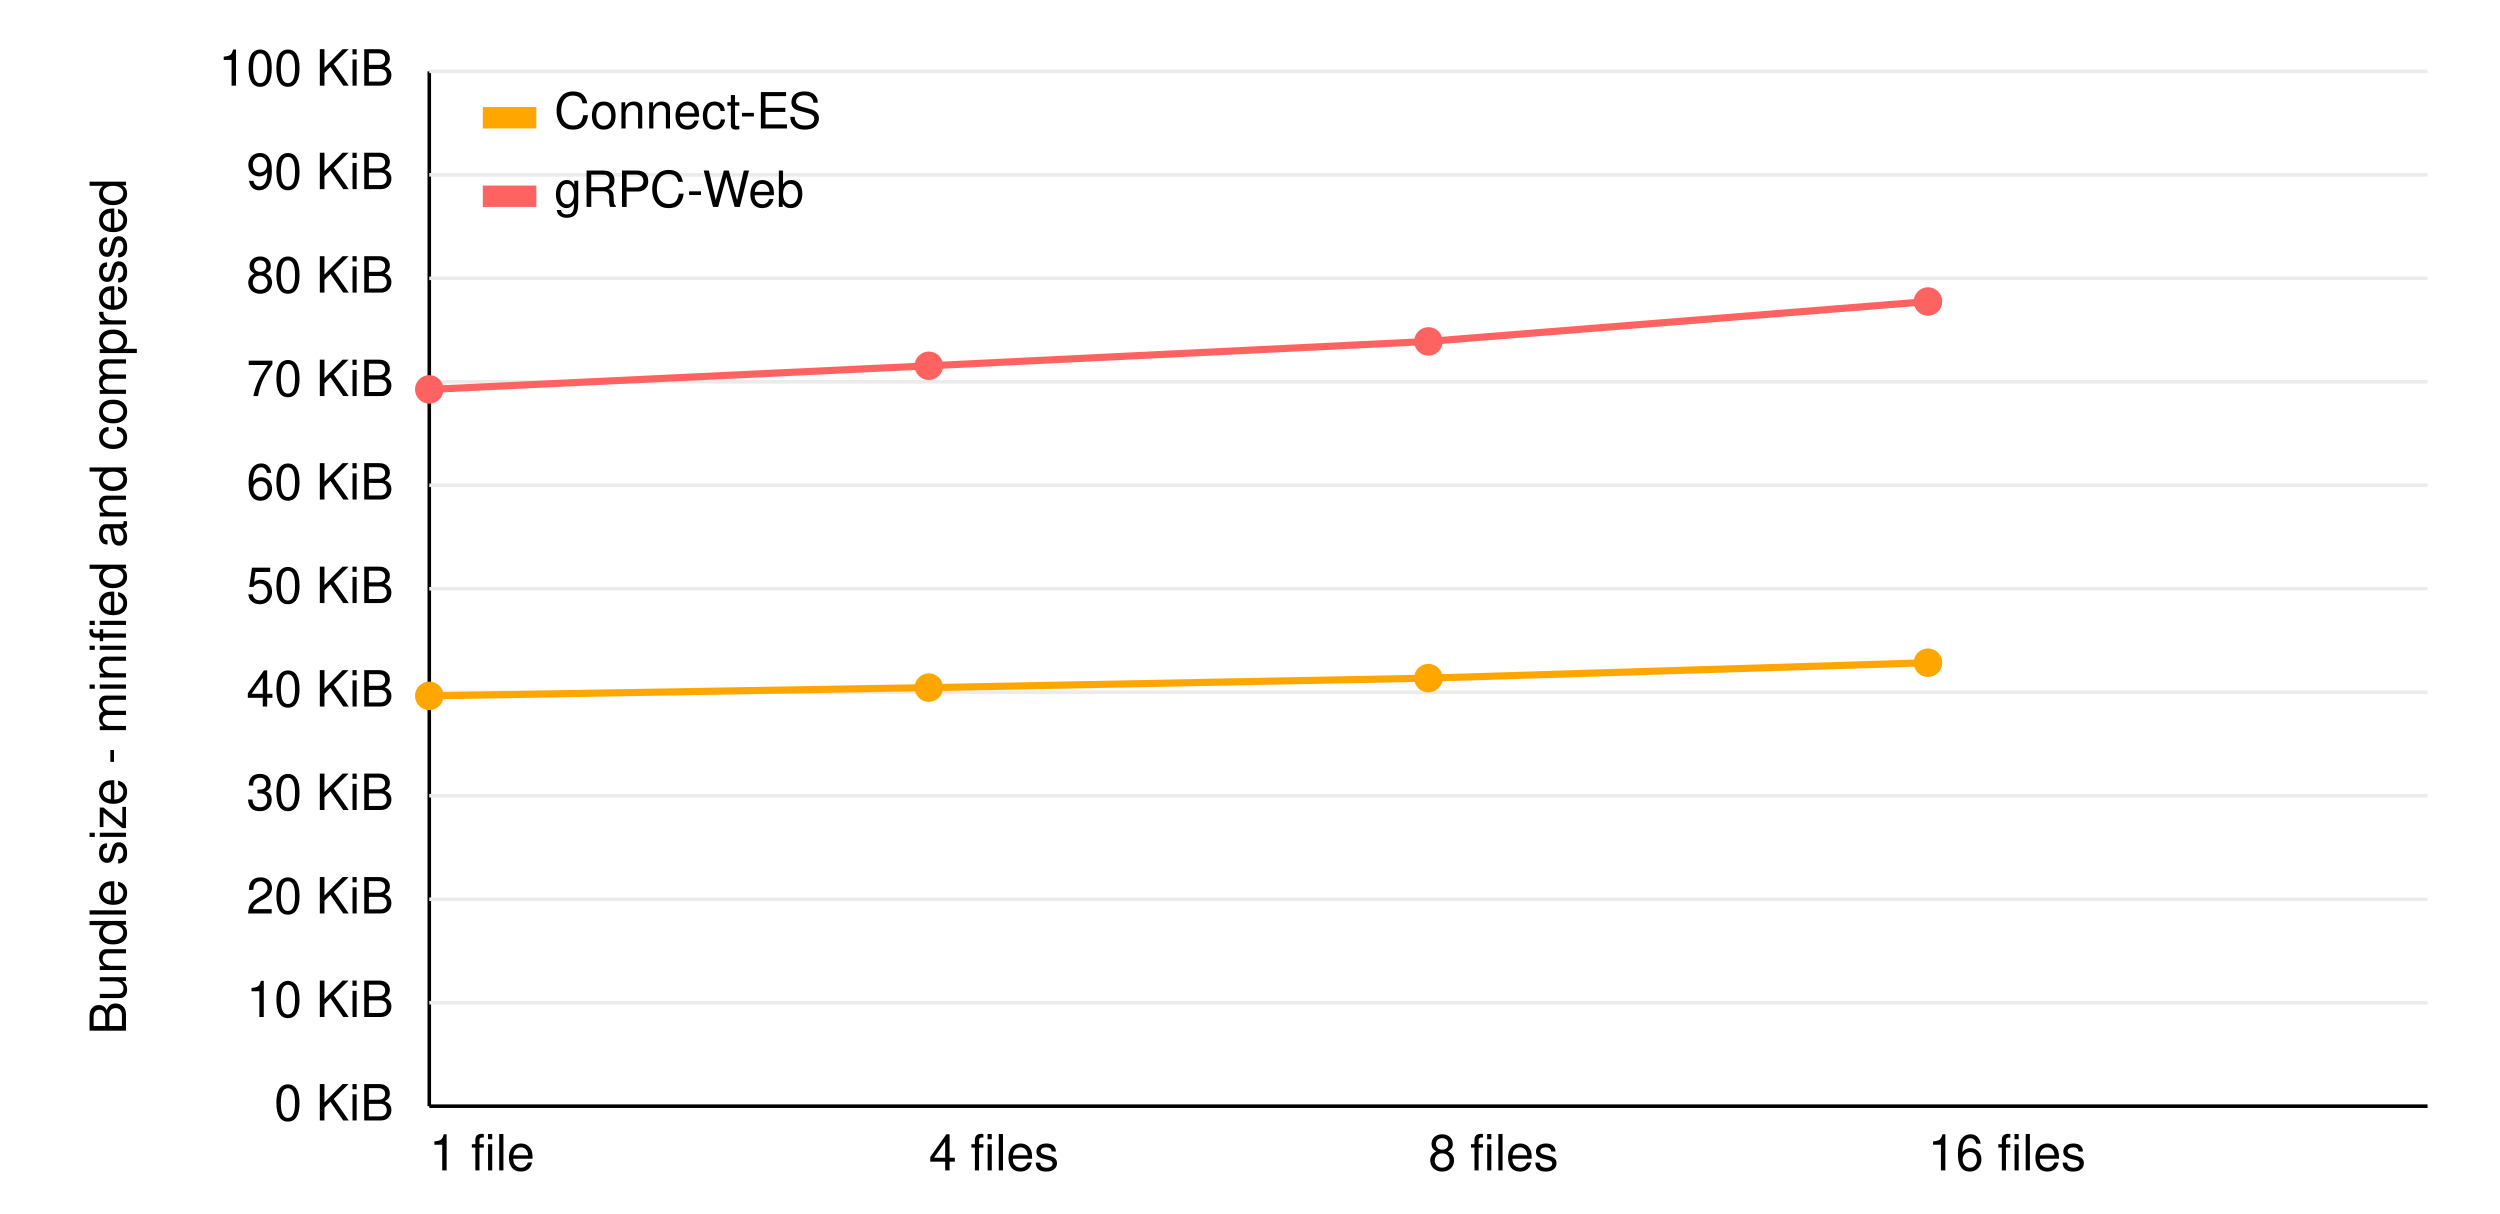
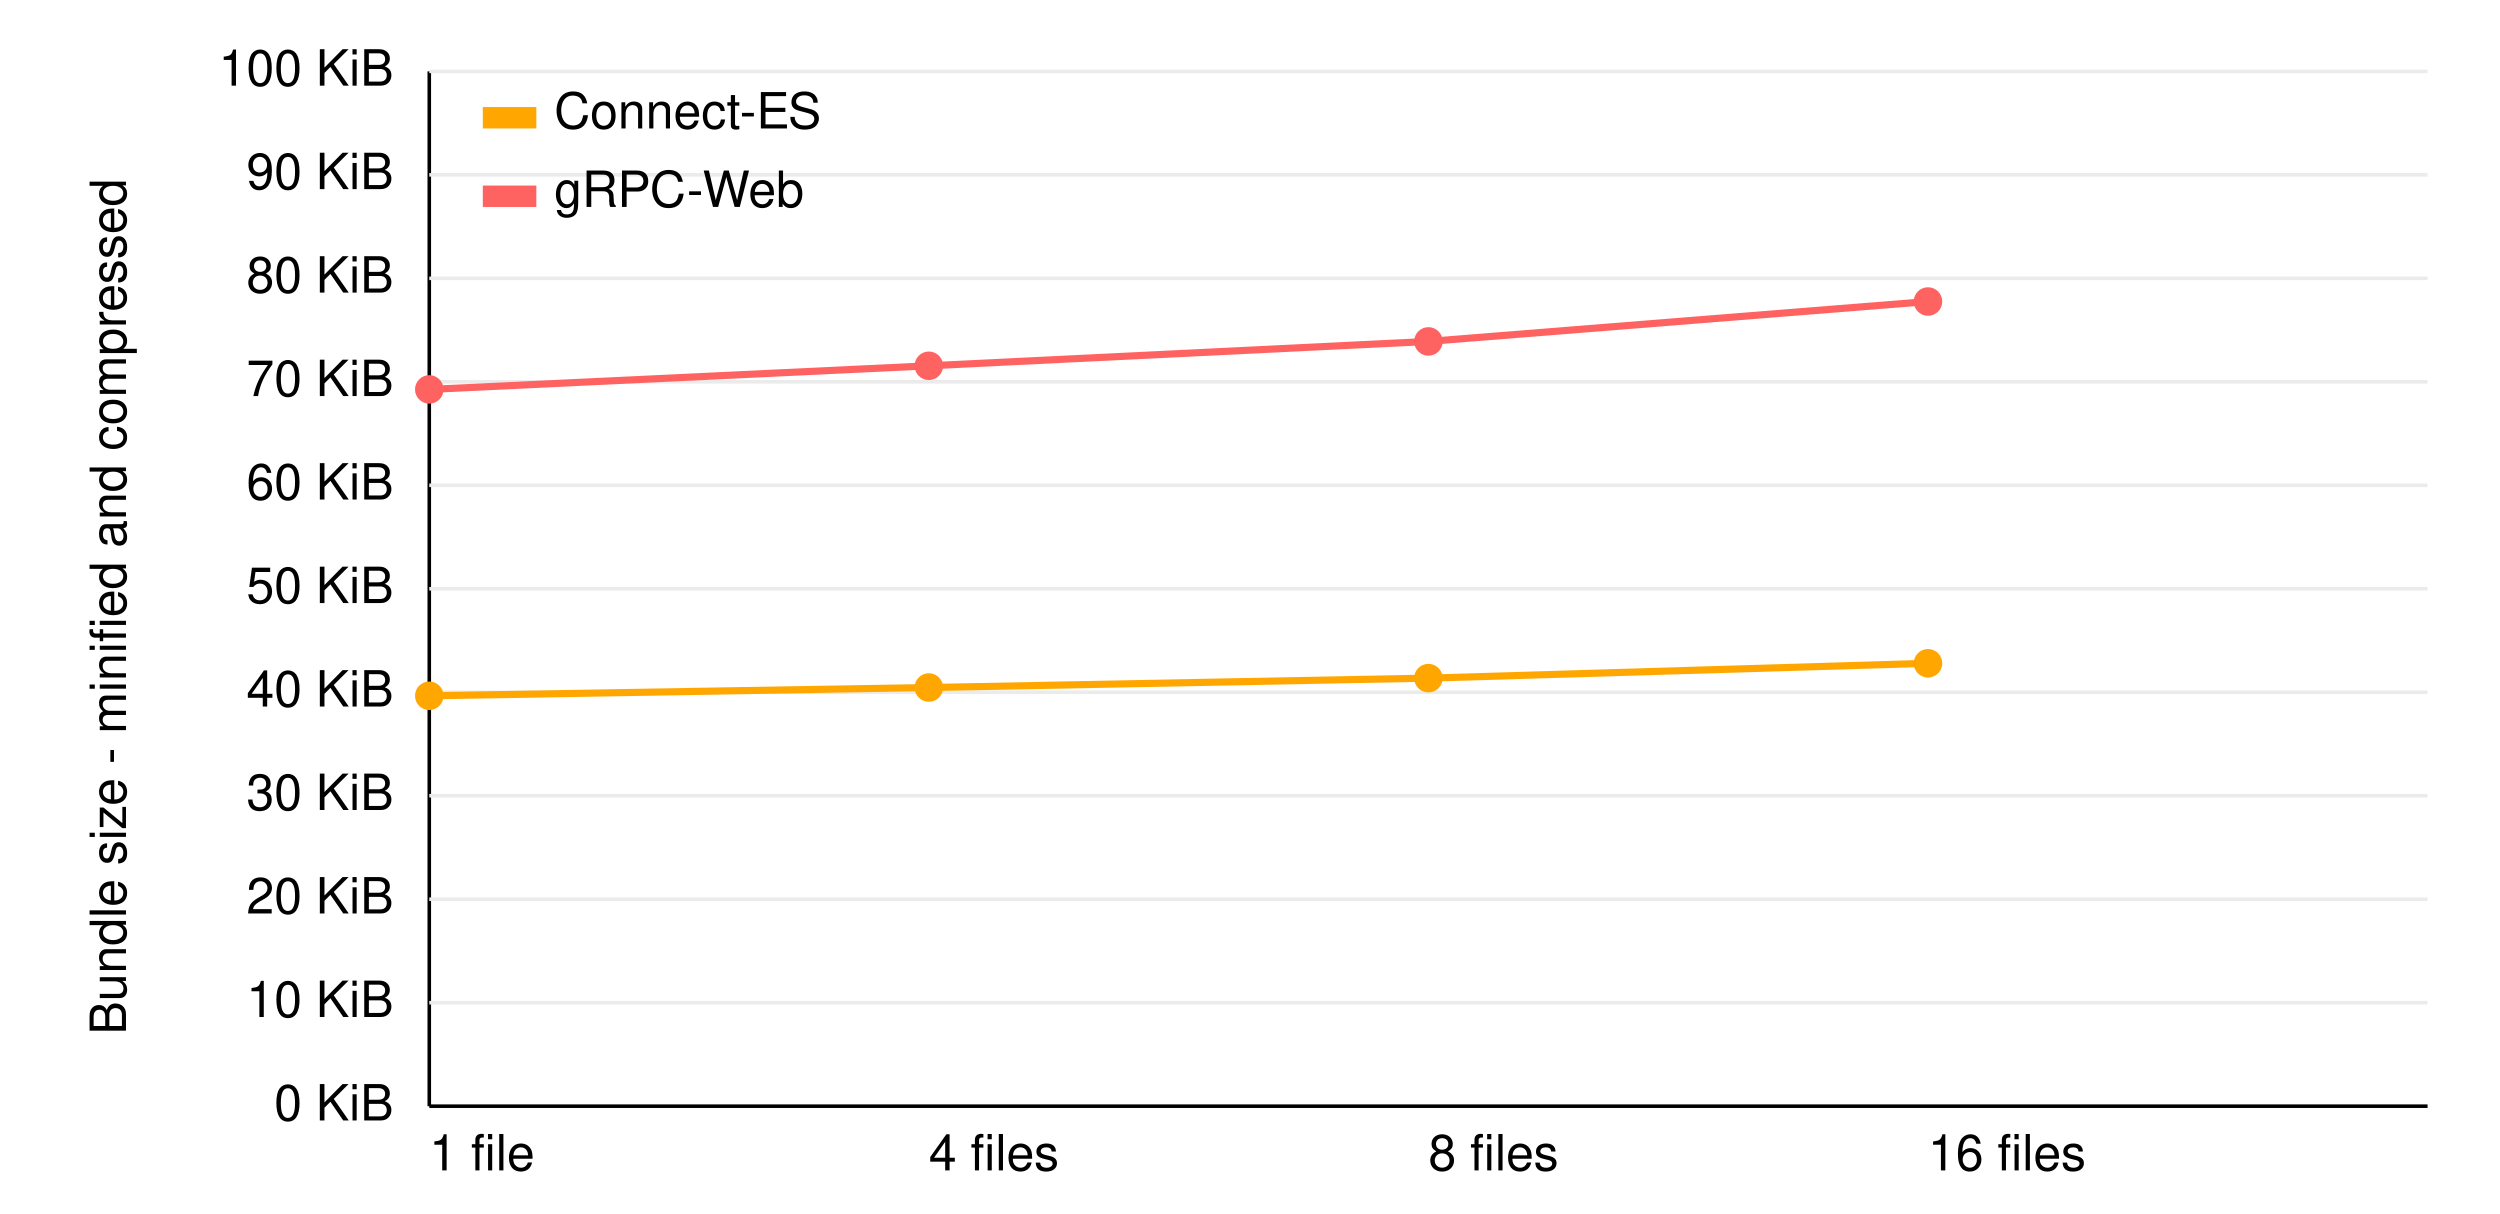
<svg xmlns="http://www.w3.org/2000/svg" version="1.1" width="680px" height="330px" viewBox="0 0 680 340" class="chart">
  <style>
      
      text {
        font: 14px Verdana, Helvetica, Arial, sans-serif;
      }
      
    </style>
  <g transform="translate(110,310)">
    <line y1="0" x2="560" stroke="black" />
    <text x="0" y="18" text-anchor="start">1 file</text>
    <text x="140" y="18" text-anchor="start">4 files</text>
    <text x="280" y="18" text-anchor="start">8 files</text>
    <text x="420" y="18" text-anchor="start">16 files</text>
  </g>
  <g transform="translate(110, 20)">
    <line x1="0" x2="0" y1="0" y2="290" stroke="black" />
    <g transform="rotate(-90), translate(-150,-85)">
      <text text-anchor="middle">Bundle size - minified and compressed</text>
    </g>
    <text x="-10" y="4" text-anchor="end">100 KiB</text>
    <line x1="0" x2="560" y1="0" y2="0" stroke="#ebebeb" />
    <text x="-10" y="33" text-anchor="end">90 KiB</text>
    <line x1="0" x2="560" y1="29" y2="29" stroke="#ebebeb" />
    <text x="-10" y="62" text-anchor="end">80 KiB</text>
    <line x1="0" x2="560" y1="58" y2="58" stroke="#ebebeb" />
    <text x="-10" y="91" text-anchor="end">70 KiB</text>
    <line x1="0" x2="560" y1="87" y2="87" stroke="#ebebeb" />
    <text x="-10" y="120" text-anchor="end">60 KiB</text>
    <line x1="0" x2="560" y1="116" y2="116" stroke="#ebebeb" />
    <text x="-10" y="149" text-anchor="end">50 KiB</text>
    <line x1="0" x2="560" y1="145" y2="145" stroke="#ebebeb" />
    <text x="-10" y="178" text-anchor="end">40 KiB</text>
    <line x1="0" x2="560" y1="174" y2="174" stroke="#ebebeb" />
    <text x="-10" y="207" text-anchor="end">30 KiB</text>
    <line x1="0" x2="560" y1="203" y2="203" stroke="#ebebeb" />
    <text x="-10" y="236" text-anchor="end">20 KiB</text>
    <line x1="0" x2="560" y1="232" y2="232" stroke="#ebebeb" />
    <text x="-10" y="265" text-anchor="end">10 KiB</text>
    <line x1="0" x2="560" y1="261" y2="261" stroke="#ebebeb" />
    <text x="-10" y="294" text-anchor="end">0 KiB</text>
  </g>
  <g transform="translate(110, 20)">
-     <polyline fill="none" stroke="#ffa600" stroke-width="2" points="0,175.011 140,172.7 280,170.044 420,165.722">
+     <polyline fill="none" stroke="#ffa600" stroke-width="2" points="0,174.988 140,172.672 280,170.041 420,165.881">
    </polyline>
-     <circle cx="0" cy="175.011" r="4" fill="#ffa600" />
-     <circle cx="140" cy="172.7" r="4" fill="#ffa600" />
-     <circle cx="280" cy="170.044" r="4" fill="#ffa600" />
-     <circle cx="420" cy="165.722" r="4" fill="#ffa600" />
+     <circle cx="0" cy="174.988" r="4" fill="#ffa600" />
+     <circle cx="140" cy="172.672" r="4" fill="#ffa600" />
+     <circle cx="280" cy="170.041" r="4" fill="#ffa600" />
+     <circle cx="420" cy="165.881" r="4" fill="#ffa600" />
  </g>
  <g transform="translate(110, 20)">
    <polyline fill="none" stroke="#ff6361" stroke-width="2" points="0,89.133 140,82.508 280,75.68 420,64.497">
    </polyline>
    <circle cx="0" cy="89.133" r="4" fill="#ff6361" />
    <circle cx="140" cy="82.508" r="4" fill="#ff6361" />
    <circle cx="280" cy="75.68" r="4" fill="#ff6361" />
    <circle cx="420" cy="64.497" r="4" fill="#ff6361" />
  </g>
  <g transform="translate(125, 30)">
    <g transform="translate(0, 0)">
      <rect width="15" height="6" fill="#ffa600" />
      <text x="20" y="6">Connect-ES</text>
    </g>
    <g transform="translate(0, 22)">
      <rect width="15" height="6" fill="#ff6361" />
      <text x="20" y="6">gRPC-Web</text>
    </g>
  </g>
</svg>
